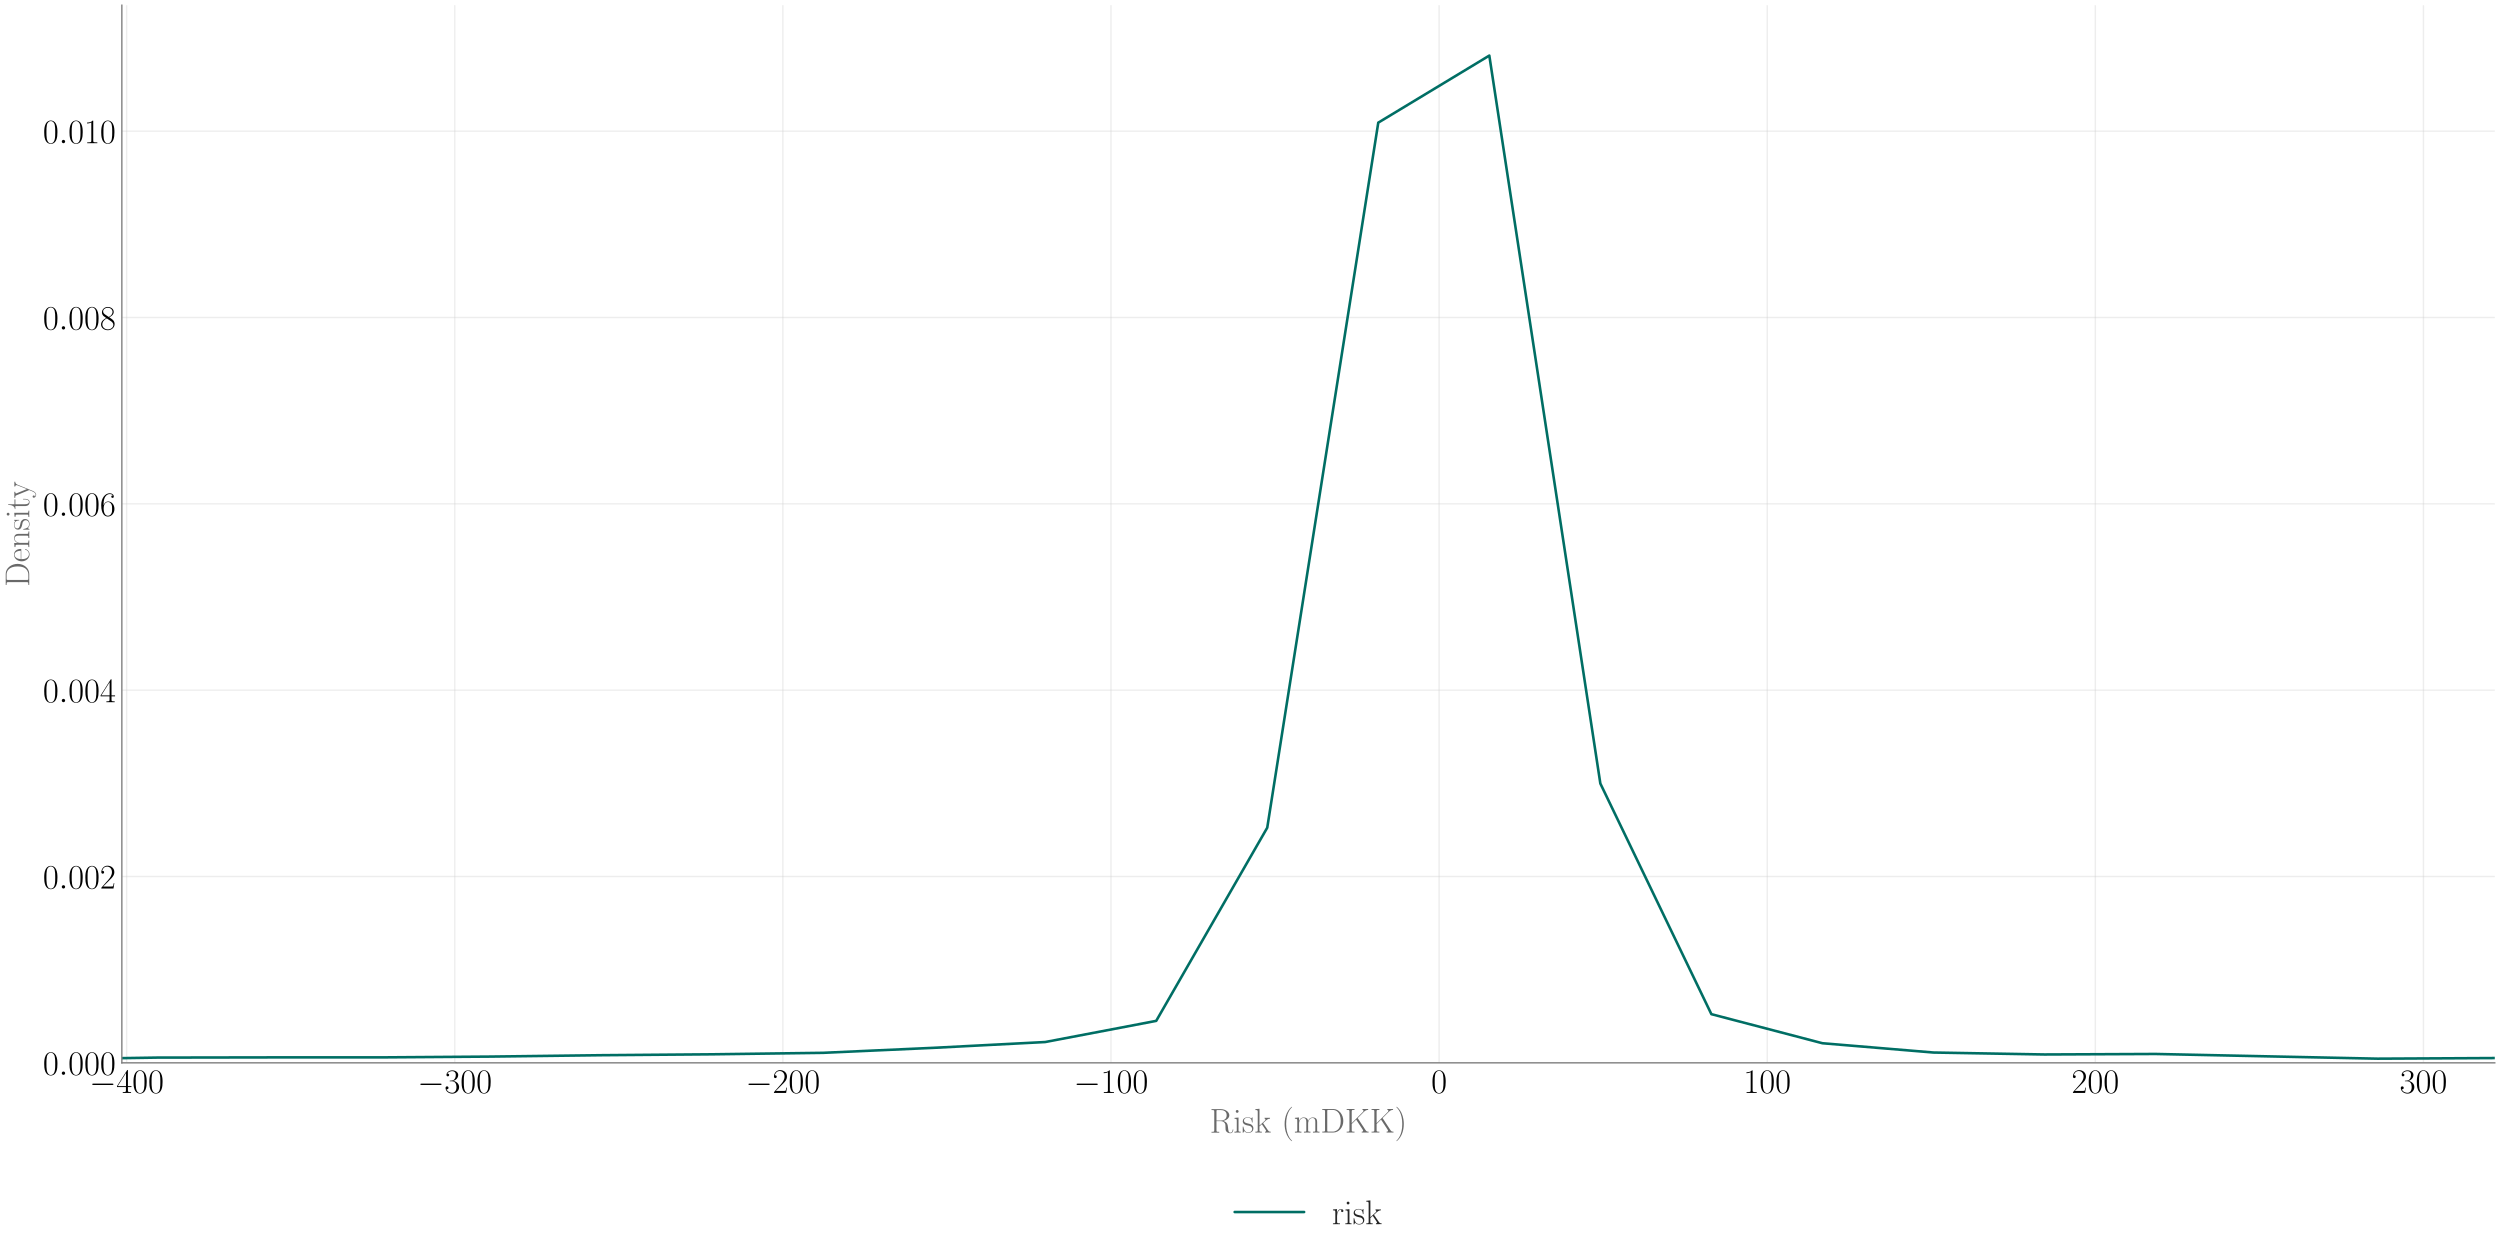
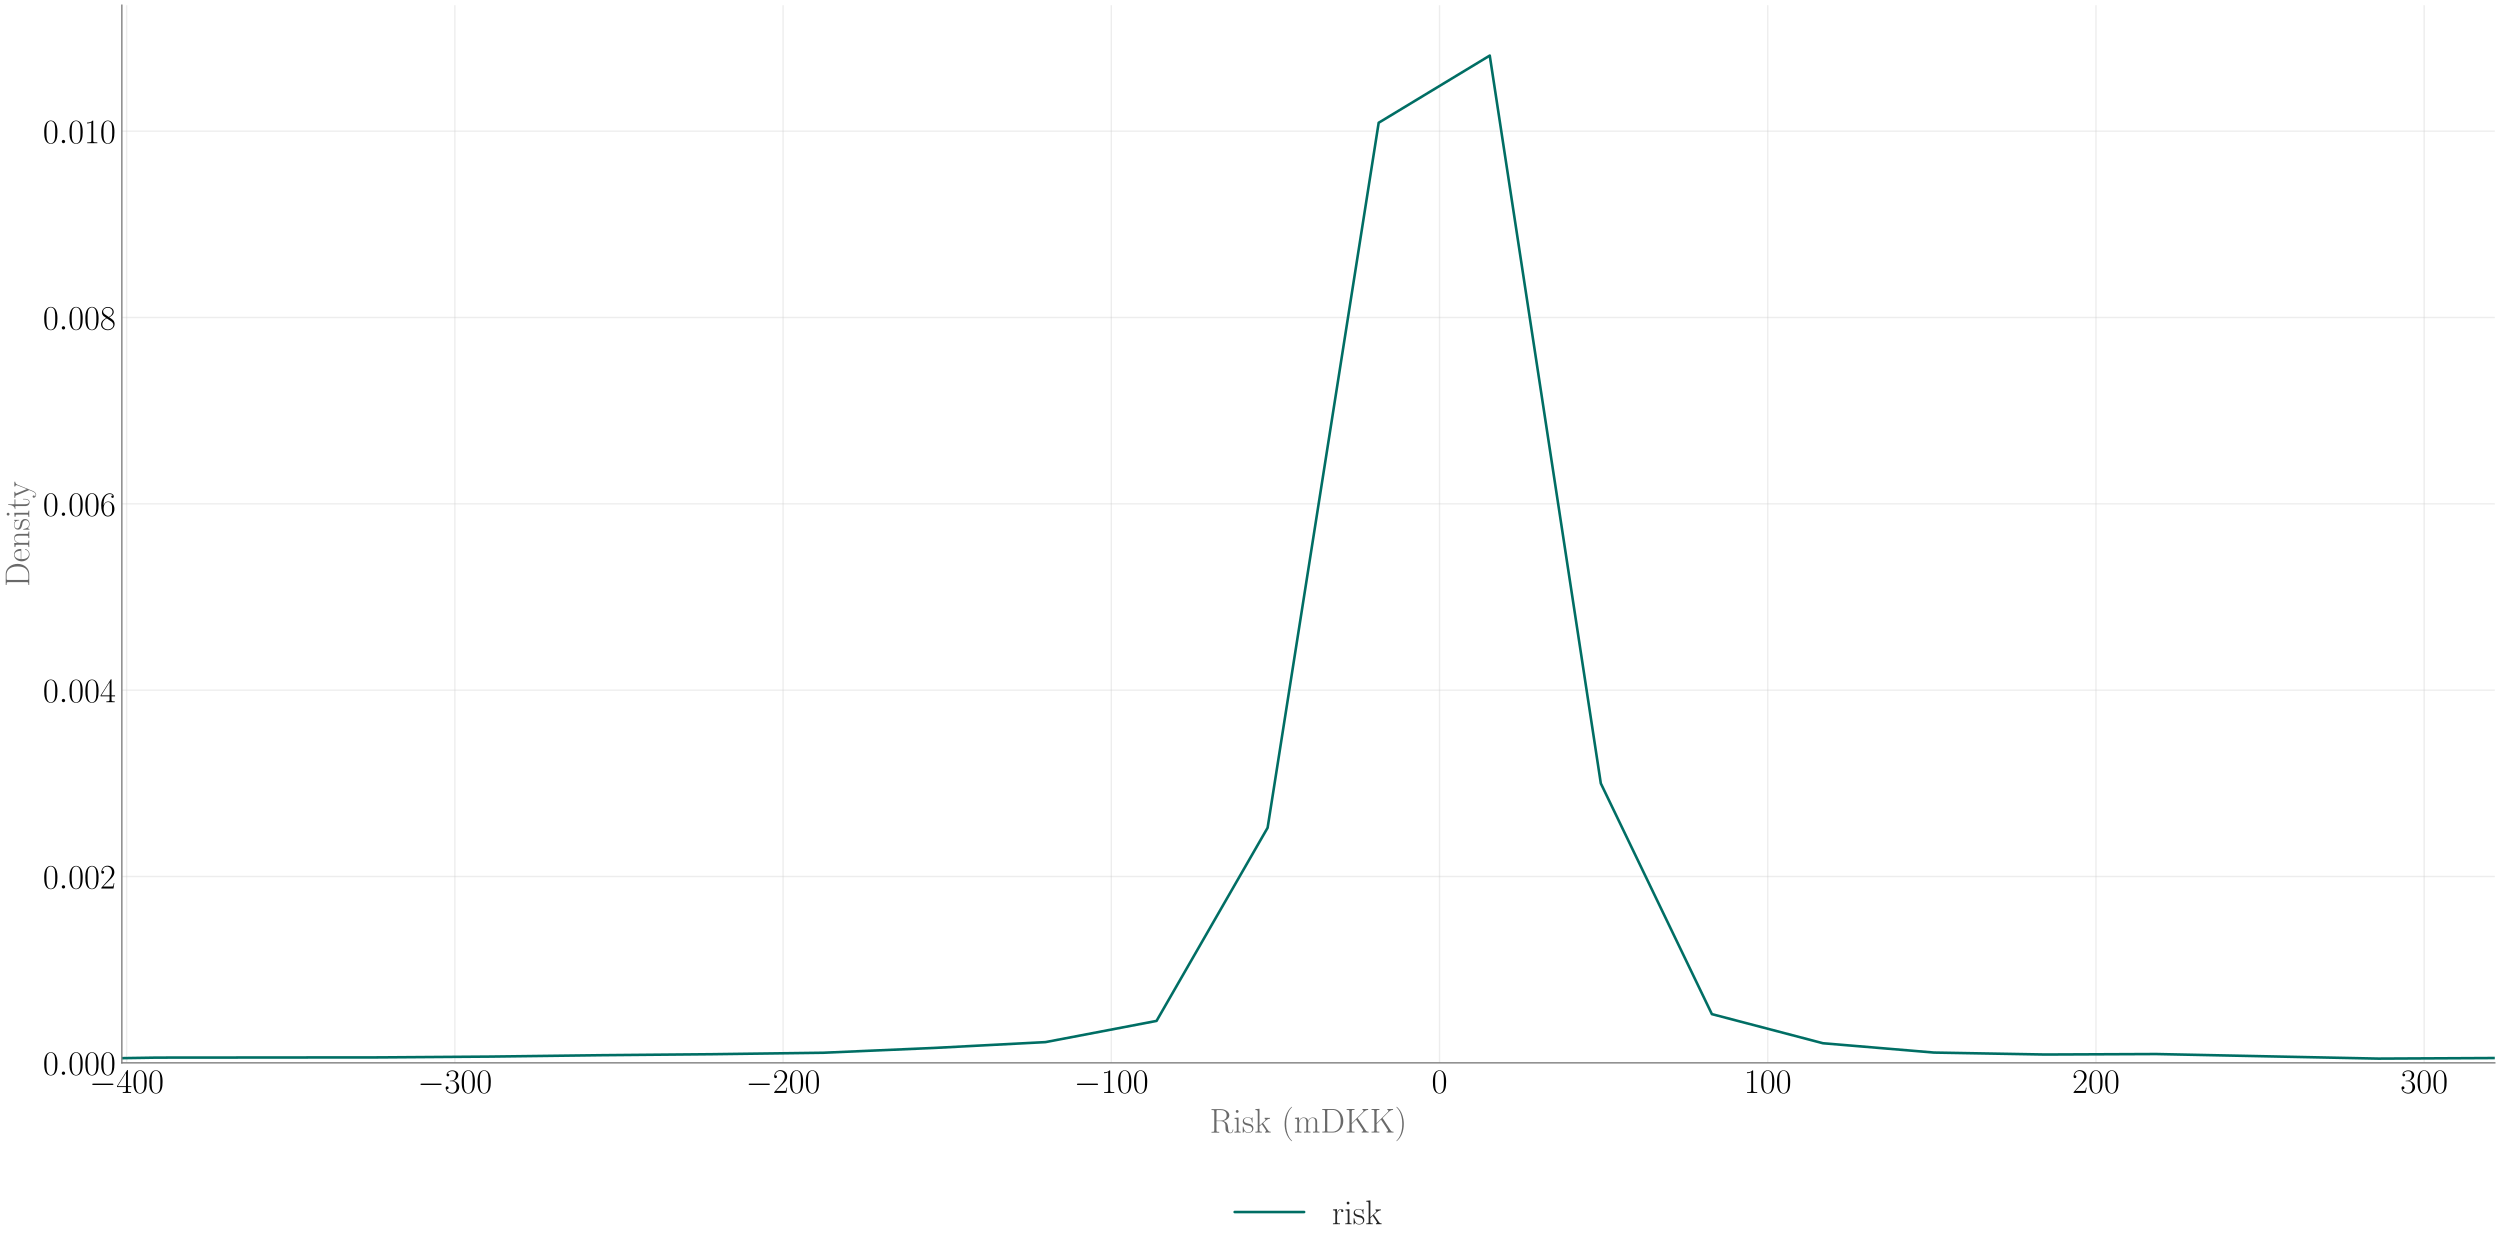
<svg xmlns="http://www.w3.org/2000/svg" xmlns:xlink="http://www.w3.org/1999/xlink" width="1440pt" height="720pt" viewBox="0 0 1440 720" version="1.1">
  <defs>
    <style type="text/css">*{stroke-linejoin: round; stroke-linecap: butt}</style>
  </defs>
  <g id="figure_1">
    <g id="patch_1">
      <path d="M 0 720  L 1440 720  L 1440 0  L 0 0  z " style="fill: #ffffff" />
    </g>
    <g id="axes_1">
      <g id="patch_2">
-         <path d="M 70.185 612.198  L 1437 612.198  L 1437 3  L 70.185 3  z " style="fill: #ffffff" />
+         <path d="M 70.185 612.204  L 1437 612.204  L 1437 3  L 70.185 3  z " style="fill: #ffffff" />
      </g>
      <g id="matplotlib.axis_1">
        <g id="xtick_1">
          <g id="line2d_1">
-             <path d="M 72.948 612.198  L 72.948 3  " clip-path="url(#p721745572a)" style="fill: none; stroke: #cccccc; stroke-opacity: 0.35; stroke-width: 0.8; stroke-linecap: round" />
+             <path d="M 72.949 612.204  L 72.949 3  " clip-path="url(#pccda1f3f16)" style="fill: none; stroke: #cccccc; stroke-opacity: 0.35; stroke-width: 0.8; stroke-linecap: round" />
          </g>
          <g id="text_1">
-             <g transform="translate(51.4926 629.5353) scale(0.2 -0.2)">
+             <g transform="translate(51.49349 629.5407) scale(0.2 -0.2)">
              <defs>
                <path id="CMSY10-0" d="M 4218 1472  C 4326 1472 4442 1472 4442 1600  C 4442 1728 4326 1728 4218 1728  L 755 1728  C 646 1728 531 1728 531 1600  C 531 1472 646 1472 755 1472  L 4218 1472  z " transform="scale(0.015625)" />
                <path id="CMR17-34" d="M 2150 4122  C 2150 4256 2144 4256 2029 4256  L 128 1254  L 128 1088  L 1779 1088  L 1779 457  C 1779 224 1766 160 1318 160  L 1197 160  L 1197 0  C 1402 0 1747 0 1965 0  C 2182 0 2528 0 2733 0  L 2733 160  L 2611 160  C 2163 160 2150 224 2150 457  L 2150 1088  L 2803 1088  L 2803 1254  L 2150 1254  L 2150 4122  z M 1798 3703  L 1798 1254  L 256 1254  L 1798 3703  z " transform="scale(0.015625)" />
                <path id="CMR17-30" d="M 2688 2025  C 2688 2416 2682 3080 2413 3591  C 2176 4039 1798 4198 1466 4198  C 1158 4198 768 4058 525 3597  C 269 3118 243 2524 243 2025  C 243 1661 250 1106 448 619  C 723 -39 1216 -128 1466 -128  C 1760 -128 2208 -7 2470 600  C 2662 1042 2688 1559 2688 2025  z M 1466 -26  C 1056 -26 813 325 723 812  C 653 1188 653 1738 653 2096  C 653 2588 653 2997 736 3387  C 858 3929 1216 4096 1466 4096  C 1728 4096 2067 3923 2189 3400  C 2272 3036 2278 2607 2278 2096  C 2278 1680 2278 1169 2202 792  C 2067 95 1690 -26 1466 -26  z " transform="scale(0.015625)" />
              </defs>
              <use xlink:href="#CMSY10-0" transform="scale(0.996264)" />
              <use xlink:href="#CMR17-34" transform="translate(77.48747 0) scale(0.996264)" />
              <use xlink:href="#CMR17-30" transform="translate(123.1779 0) scale(0.996264)" />
              <use xlink:href="#CMR17-30" transform="translate(168.8684 0) scale(0.996264)" />
            </g>
          </g>
        </g>
        <g id="xtick_2">
          <g id="line2d_2">
-             <path d="M 261.941 612.198  L 261.941 3  " clip-path="url(#p721745572a)" style="fill: none; stroke: #cccccc; stroke-opacity: 0.35; stroke-width: 0.8; stroke-linecap: round" />
+             <path d="M 262.003 612.204  L 262.003 3  " clip-path="url(#pccda1f3f16)" style="fill: none; stroke: #cccccc; stroke-opacity: 0.35; stroke-width: 0.8; stroke-linecap: round" />
          </g>
          <g id="text_2">
-             <g transform="translate(240.4855 629.5353) scale(0.2 -0.2)">
+             <g transform="translate(240.5475 629.5407) scale(0.2 -0.2)">
              <defs>
                <path id="CMR17-33" d="M 1414 2157  C 1984 2157 2234 1662 2234 1090  C 2234 320 1824 25 1453 25  C 1114 25 563 194 390 693  C 422 680 454 680 486 680  C 640 680 755 782 755 948  C 755 1133 614 1216 486 1216  C 378 1216 211 1165 211 926  C 211 335 787 -128 1466 -128  C 2176 -128 2720 430 2720 1085  C 2720 1707 2208 2157 1600 2227  C 2086 2328 2554 2756 2554 3329  C 2554 3820 2048 4179 1472 4179  C 890 4179 378 3829 378 3329  C 378 3110 544 3072 627 3072  C 762 3072 877 3155 877 3321  C 877 3486 762 3569 627 3569  C 602 3569 570 3569 544 3557  C 730 3959 1235 4032 1459 4032  C 1683 4032 2106 3925 2106 3320  C 2106 3143 2080 2828 1862 2550  C 1670 2304 1453 2304 1242 2284  C 1210 2284 1062 2269 1037 2269  C 992 2263 966 2257 966 2208  C 966 2163 973 2157 1101 2157  L 1414 2157  z " transform="scale(0.015625)" />
              </defs>
              <use xlink:href="#CMSY10-0" transform="scale(0.996264)" />
              <use xlink:href="#CMR17-33" transform="translate(77.48747 0) scale(0.996264)" />
              <use xlink:href="#CMR17-30" transform="translate(123.1779 0) scale(0.996264)" />
              <use xlink:href="#CMR17-30" transform="translate(168.8684 0) scale(0.996264)" />
            </g>
          </g>
        </g>
        <g id="xtick_3">
          <g id="line2d_3">
-             <path d="M 450.934 612.198  L 450.934 3  " clip-path="url(#p721745572a)" style="fill: none; stroke: #cccccc; stroke-opacity: 0.35; stroke-width: 0.8; stroke-linecap: round" />
+             <path d="M 451.057 612.204  L 451.057 3  " clip-path="url(#pccda1f3f16)" style="fill: none; stroke: #cccccc; stroke-opacity: 0.35; stroke-width: 0.8; stroke-linecap: round" />
          </g>
          <g id="text_3">
-             <g transform="translate(429.4785 629.5353) scale(0.2 -0.2)">
+             <g transform="translate(429.6016 629.5407) scale(0.2 -0.2)">
              <defs>
                <path id="CMR17-32" d="M 2669 989  L 2554 989  C 2490 536 2438 459 2413 420  C 2381 369 1920 369 1830 369  L 602 369  C 832 619 1280 1072 1824 1597  C 2214 1967 2669 2402 2669 3035  C 2669 3790 2067 4224 1395 4224  C 691 4224 262 3604 262 3030  C 262 2780 448 2748 525 2748  C 589 2748 781 2787 781 3010  C 781 3207 614 3264 525 3264  C 486 3264 448 3258 422 3245  C 544 3790 915 4058 1306 4058  C 1862 4058 2227 3617 2227 3035  C 2227 2479 1901 2000 1536 1584  L 262 146  L 262 0  L 2515 0  L 2669 989  z " transform="scale(0.015625)" />
              </defs>
              <use xlink:href="#CMSY10-0" transform="scale(0.996264)" />
              <use xlink:href="#CMR17-32" transform="translate(77.48747 0) scale(0.996264)" />
              <use xlink:href="#CMR17-30" transform="translate(123.1779 0) scale(0.996264)" />
              <use xlink:href="#CMR17-30" transform="translate(168.8684 0) scale(0.996264)" />
            </g>
          </g>
        </g>
        <g id="xtick_4">
          <g id="line2d_4">
-             <path d="M 639.927 612.198  L 639.927 3  " clip-path="url(#p721745572a)" style="fill: none; stroke: #cccccc; stroke-opacity: 0.35; stroke-width: 0.8; stroke-linecap: round" />
+             <path d="M 640.111 612.204  L 640.111 3  " clip-path="url(#pccda1f3f16)" style="fill: none; stroke: #cccccc; stroke-opacity: 0.35; stroke-width: 0.8; stroke-linecap: round" />
          </g>
          <g id="text_4">
-             <g transform="translate(618.4714 629.5353) scale(0.2 -0.2)">
+             <g transform="translate(618.6556 629.5407) scale(0.2 -0.2)">
              <defs>
                <path id="CMR17-31" d="M 1702 4058  C 1702 4192 1696 4192 1606 4192  C 1357 3916 979 3827 621 3827  C 602 3827 570 3827 563 3808  C 557 3795 557 3782 557 3648  C 755 3648 1088 3686 1344 3839  L 1344 461  C 1344 236 1331 160 781 160  L 589 160  L 589 0  C 896 0 1216 0 1523 0  C 1830 0 2150 0 2458 0  L 2458 160  L 2266 160  C 1715 160 1702 230 1702 458  L 1702 4058  z " transform="scale(0.015625)" />
              </defs>
              <use xlink:href="#CMSY10-0" transform="scale(0.996264)" />
              <use xlink:href="#CMR17-31" transform="translate(77.48747 0) scale(0.996264)" />
              <use xlink:href="#CMR17-30" transform="translate(123.1779 0) scale(0.996264)" />
              <use xlink:href="#CMR17-30" transform="translate(168.8684 0) scale(0.996264)" />
            </g>
          </g>
        </g>
        <g id="xtick_5">
          <g id="line2d_5">
-             <path d="M 828.92 612.198  L 828.92 3  " clip-path="url(#p721745572a)" style="fill: none; stroke: #cccccc; stroke-opacity: 0.35; stroke-width: 0.8; stroke-linecap: round" />
+             <path d="M 829.165 612.204  L 829.165 3  " clip-path="url(#pccda1f3f16)" style="fill: none; stroke: #cccccc; stroke-opacity: 0.35; stroke-width: 0.8; stroke-linecap: round" />
          </g>
          <g id="text_5">
-             <g transform="translate(824.3512 629.5353) scale(0.2 -0.2)">
+             <g transform="translate(824.5965 629.5407) scale(0.2 -0.2)">
              <use xlink:href="#CMR17-30" transform="scale(0.996264)" />
            </g>
          </g>
        </g>
        <g id="xtick_6">
          <g id="line2d_6">
-             <path d="M 1017.913 612.198  L 1017.913 3  " clip-path="url(#p721745572a)" style="fill: none; stroke: #cccccc; stroke-opacity: 0.35; stroke-width: 0.8; stroke-linecap: round" />
+             <path d="M 1018.22 612.204  L 1018.22 3  " clip-path="url(#pccda1f3f16)" style="fill: none; stroke: #cccccc; stroke-opacity: 0.35; stroke-width: 0.8; stroke-linecap: round" />
          </g>
          <g id="text_6">
-             <g transform="translate(1004.206 629.5353) scale(0.2 -0.2)">
+             <g transform="translate(1004.512 629.5407) scale(0.2 -0.2)">
              <use xlink:href="#CMR17-31" transform="scale(0.996264)" />
              <use xlink:href="#CMR17-30" transform="translate(45.69048 0) scale(0.996264)" />
              <use xlink:href="#CMR17-30" transform="translate(91.38095 0) scale(0.996264)" />
            </g>
          </g>
        </g>
        <g id="xtick_7">
          <g id="line2d_7">
-             <path d="M 1206.906 612.198  L 1206.906 3  " clip-path="url(#p721745572a)" style="fill: none; stroke: #cccccc; stroke-opacity: 0.35; stroke-width: 0.8; stroke-linecap: round" />
+             <path d="M 1207.274 612.204  L 1207.274 3  " clip-path="url(#pccda1f3f16)" style="fill: none; stroke: #cccccc; stroke-opacity: 0.35; stroke-width: 0.8; stroke-linecap: round" />
          </g>
          <g id="text_7">
-             <g transform="translate(1193.199 629.5353) scale(0.2 -0.2)">
+             <g transform="translate(1193.566 629.5407) scale(0.2 -0.2)">
              <use xlink:href="#CMR17-32" transform="scale(0.996264)" />
              <use xlink:href="#CMR17-30" transform="translate(45.69048 0) scale(0.996264)" />
              <use xlink:href="#CMR17-30" transform="translate(91.38095 0) scale(0.996264)" />
            </g>
          </g>
        </g>
        <g id="xtick_8">
          <g id="line2d_8">
-             <path d="M 1395.899 612.198  L 1395.899 3  " clip-path="url(#p721745572a)" style="fill: none; stroke: #cccccc; stroke-opacity: 0.35; stroke-width: 0.8; stroke-linecap: round" />
+             <path d="M 1396.328 612.204  L 1396.328 3  " clip-path="url(#pccda1f3f16)" style="fill: none; stroke: #cccccc; stroke-opacity: 0.35; stroke-width: 0.8; stroke-linecap: round" />
          </g>
          <g id="text_8">
-             <g transform="translate(1382.192 629.5353) scale(0.2 -0.2)">
+             <g transform="translate(1382.62 629.5407) scale(0.2 -0.2)">
              <use xlink:href="#CMR17-33" transform="scale(0.996264)" />
              <use xlink:href="#CMR17-30" transform="translate(45.69048 0) scale(0.996264)" />
              <use xlink:href="#CMR17-30" transform="translate(91.38095 0) scale(0.996264)" />
            </g>
          </g>
        </g>
        <g id="text_9">
-           <g style="fill: #696969" transform="translate(696.7866 652.3369) scale(0.2 -0.2)">
+           <g style="fill: #696969" transform="translate(696.7866 652.3424) scale(0.2 -0.2)">
            <defs>
              <path id="CMR17-52" d="M 2509 2146  C 3117 2268 3629 2676 3629 3186  C 3629 3785 2950 4326 2054 4326  L 333 4326  L 333 4160  C 774 4160 845 4160 845 3873  L 845 415  C 845 128 774 128 333 128  L 333 -26  C 518 -26 851 -26 1050 -26  C 1248 -26 1581 -26 1766 -26  L 1766 128  C 1325 128 1254 128 1254 417  L 1254 2112  L 2003 2112  C 2368 2112 2573 1964 2662 1881  C 2918 1632 2918 1459 2918 1024  C 2918 595 2918 377 3110 160  C 3354 -102 3680 -128 3821 -128  C 4294 -128 4365 396 4365 503  C 4365 540 4365 585 4307 585  C 4256 585 4250 547 4250 522  C 4218 112 4032 -26 3834 -26  C 3482 -26 3443 375 3405 764  C 3386 898 3373 993 3360 1133  C 3322 1452 3270 1917 2509 2146  z M 1984 2214  L 1254 2214  L 1254 3913  C 1254 4129 1267 4160 1523 4160  L 1990 4160  C 2522 4160 3142 3977 3142 3190  C 3142 2372 2464 2214 1984 2214  z " transform="scale(0.015625)" />
              <path id="CMR17-69" d="M 992 3909  C 992 4049 877 4170 730 4170  C 589 4170 467 4056 467 3909  C 467 3769 582 3648 730 3648  C 870 3648 992 3763 992 3909  z M 243 2706  L 243 2541  C 602 2541 653 2502 653 2197  L 653 427  C 653 184 627 153 218 153  L 218 -13  C 371 0 646 0 806 0  C 960 0 1222 0 1370 -13  L 1370 153  C 992 153 979 191 979 420  L 979 2776  L 243 2706  z " transform="scale(0.015625)" />
              <path id="CMR17-73" d="M 1978 2697  C 1978 2813 1971 2819 1933 2819  C 1907 2819 1901 2813 1824 2717  C 1805 2691 1747 2626 1728 2601  C 1523 2819 1235 2819 1126 2819  C 416 2819 160 2447 160 2076  C 160 1498 813 1365 998 1325  C 1402 1243 1542 1217 1677 1101  C 1760 1025 1901 884 1901 654  C 1901 384 1747 38 1158 38  C 602 38 403 460 288 1021  C 269 1110 269 1117 218 1117  C 166 1117 160 1110 160 983  L 160 63  C 160 -51 166 -58 205 -58  C 237 -58 243 -51 275 0  C 314 57 410 211 448 276  C 576 103 800 -64 1158 -64  C 1792 -64 2131 283 2131 784  C 2131 1112 1958 1285 1875 1362  C 1683 1561 1459 1606 1190 1657  C 838 1735 390 1825 390 2217  C 390 2383 480 2737 1126 2737  C 1811 2737 1850 2094 1862 1888  C 1869 1856 1901 1849 1920 1849  C 1978 1849 1978 1869 1978 1978  L 1978 2697  z " transform="scale(0.015625)" />
              <path id="CMR17-6b" d="M 1670 1673  C 1664 1686 1632 1724 1632 1743  C 1632 1756 2086 2171 2144 2222  C 2509 2528 2739 2560 2906 2560  L 2906 2733  C 2867 2733 2854 2733 2848 2720  L 2534 2720  C 2355 2720 2080 2720 1907 2733  L 1907 2566  C 1997 2559 2061 2508 2061 2419  C 2061 2291 1933 2170 1926 2170  L 960 1289  L 960 4396  L 198 4326  L 198 4160  C 576 4160 634 4122 634 3817  L 634 426  C 634 184 608 153 198 153  L 198 -13  C 352 0 634 0 794 0  C 954 0 1235 0 1389 -13  L 1389 153  C 979 153 954 178 954 428  L 954 1130  L 1395 1532  L 2042 574  C 2118 459 2182 369 2182 286  C 2182 172 2067 153 1990 153  L 1990 -13  C 2144 0 2419 0 2579 0  C 2694 0 2931 0 3040 0  L 3040 153  C 2739 153 2669 210 2477 491  L 1670 1673  z " transform="scale(0.015625)" />
              <path id="CMR17-28" d="M 1958 -1561  C 1958 -1555 1958 -1542 1939 -1523  C 1645 -1224 858 -407 858 1581  C 858 3569 1632 4379 1946 4697  C 1946 4704 1958 4717 1958 4736  C 1958 4755 1939 4768 1914 4768  C 1843 4768 1299 4296 986 3594  C 666 2887 576 2199 576 1588  C 576 1128 621 351 1005 -471  C 1312 -1135 1837 -1600 1914 -1600  C 1946 -1600 1958 -1587 1958 -1561  z " transform="scale(0.015625)" />
              <path id="CMR17-6d" d="M 4326 1933  C 4326 2252 4269 2790 3507 2790  C 3072 2790 2771 2496 2656 2151  L 2650 2151  C 2573 2676 2195 2790 1837 2790  C 1331 2790 1069 2400 973 2144  L 966 2144  L 966 2790  L 211 2720  L 211 2554  C 589 2554 646 2515 646 2208  L 646 428  C 646 184 621 153 211 153  L 211 -13  C 365 0 646 0 813 0  C 979 0 1267 0 1421 -13  L 1421 153  C 1011 153 986 178 986 428  L 986 1658  C 986 2247 1344 2688 1792 2688  C 2266 2688 2317 2266 2317 1958  L 2317 428  C 2317 184 2291 153 1882 153  L 1882 -13  C 2035 0 2317 0 2483 0  C 2650 0 2938 0 3091 -13  L 3091 153  C 2682 153 2656 178 2656 428  L 2656 1658  C 2656 2247 3014 2688 3462 2688  C 3936 2688 3987 2266 3987 1958  L 3987 428  C 3987 184 3962 153 3552 153  L 3552 -13  C 3706 0 3987 0 4154 0  C 4320 0 4608 0 4762 -13  L 4762 153  C 4352 153 4326 178 4326 428  L 4326 1933  z " transform="scale(0.015625)" />
              <path id="CMR17-44" d="M 333 4352  L 333 4186  C 774 4186 845 4186 845 3900  L 845 452  C 845 166 774 166 333 166  L 333 0  L 2368 0  C 3398 0 4224 943 4224 2141  C 4224 3346 3411 4352 2368 4352  L 333 4352  z M 1523 166  C 1267 166 1254 197 1254 414  L 1254 3938  C 1254 4155 1267 4186 1523 4186  L 2240 4186  C 2771 4186 3750 3874 3750 2141  C 3750 1242 3488 879 3366 707  C 3213 510 2848 166 2240 166  L 1523 166  z " transform="scale(0.015625)" />
              <path id="CMR17-4b" d="M 2362 2675  L 3469 3782  C 3699 4006 3942 4186 4301 4186  L 4301 4352  C 4173 4352 4013 4352 3885 4352  C 3712 4352 3411 4352 3245 4358  L 3245 4192  C 3411 4180 3437 4065 3437 4019  C 3437 3975 3411 3905 3386 3867  L 1261 1738  L 1261 3900  C 1261 4186 1331 4186 1773 4186  L 1773 4352  C 1587 4352 1248 4352 1050 4352  C 851 4352 512 4352 326 4352  L 326 4186  C 768 4186 838 4186 838 3899  L 838 446  C 838 160 768 160 326 160  L 326 0  C 512 0 851 0 1050 0  C 1248 0 1587 0 1773 0  L 1773 160  C 1331 160 1261 160 1261 447  L 1261 1579  L 2080 2390  L 3290 537  C 3328 473 3373 390 3373 326  C 3373 160 3194 160 3110 160  L 3110 0  C 3315 0 3610 0 3821 0  C 3974 0 4237 0 4384 -6  L 4384 160  C 4077 160 3981 198 3789 493  L 2362 2675  z " transform="scale(0.015625)" />
              <path id="CMR17-29" d="M 1683 1581  C 1683 2040 1638 2817 1254 3639  C 947 4303 422 4768 346 4768  C 326 4768 301 4761 301 4729  C 301 4717 307 4710 314 4697  C 621 4378 1402 3568 1402 1584  C 1402 -407 627 -1217 314 -1537  C 307 -1549 301 -1556 301 -1568  C 301 -1600 326 -1600 346 -1600  C 416 -1600 960 -1128 1274 -426  C 1594 281 1683 969 1683 1581  z " transform="scale(0.015625)" />
            </defs>
            <use xlink:href="#CMR17-52" transform="scale(0.996264)" />
            <use xlink:href="#CMR17-69" transform="translate(67.7911 0) scale(0.996264)" />
            <use xlink:href="#CMR17-73" transform="translate(92.66216 0) scale(0.996264)" />
            <use xlink:href="#CMR17-6b" transform="translate(128.4635 0) scale(0.996264)" />
            <use xlink:href="#CMR17-28" transform="translate(206.8324 0) scale(0.996264)" />
            <use xlink:href="#CMR17-6d" transform="translate(242.1131 0) scale(0.996264)" />
            <use xlink:href="#CMR17-44" transform="translate(319.0327 0) scale(0.996264)" />
            <use xlink:href="#CMR17-4b" transform="translate(389.4263 0) scale(0.996264)" />
            <use xlink:href="#CMR17-4b" transform="translate(461.1011 0) scale(0.996264)" />
            <use xlink:href="#CMR17-29" transform="translate(532.7758 0) scale(0.996264)" />
          </g>
        </g>
      </g>
      <g id="matplotlib.axis_2">
        <g id="ytick_1">
          <g id="line2d_9">
-             <path d="M 70.185 612.198  L 1437 612.198  " clip-path="url(#p721745572a)" style="fill: none; stroke: #cccccc; stroke-opacity: 0.35; stroke-width: 0.8; stroke-linecap: round" />
+             <path d="M 70.185 612.204  L 1437 612.204  " clip-path="url(#pccda1f3f16)" style="fill: none; stroke: #cccccc; stroke-opacity: 0.35; stroke-width: 0.8; stroke-linecap: round" />
          </g>
          <g id="text_10">
-             <g transform="translate(24.71287 619.1168) scale(0.2 -0.2)">
+             <g transform="translate(24.71287 619.1222) scale(0.2 -0.2)">
              <defs>
                <path id="CMMI12-3a" d="M 1178 307  C 1178 492 1024 619 870 619  C 685 619 557 466 557 313  C 557 128 710 0 864 0  C 1050 0 1178 153 1178 307  z " transform="scale(0.015625)" />
              </defs>
              <use xlink:href="#CMR17-30" transform="scale(0.996264)" />
              <use xlink:href="#CMMI12-3a" transform="translate(45.69048 0) scale(0.996264)" />
              <use xlink:href="#CMR17-30" transform="translate(72.78765 0) scale(0.996264)" />
              <use xlink:href="#CMR17-30" transform="translate(118.4781 0) scale(0.996264)" />
              <use xlink:href="#CMR17-30" transform="translate(164.1686 0) scale(0.996264)" />
            </g>
          </g>
        </g>
        <g id="ytick_2">
          <g id="line2d_10">
-             <path d="M 70.185 504.872  L 1437 504.872  " clip-path="url(#p721745572a)" style="fill: none; stroke: #cccccc; stroke-opacity: 0.35; stroke-width: 0.8; stroke-linecap: round" />
+             <path d="M 70.185 504.876  L 1437 504.876  " clip-path="url(#pccda1f3f16)" style="fill: none; stroke: #cccccc; stroke-opacity: 0.35; stroke-width: 0.8; stroke-linecap: round" />
          </g>
          <g id="text_11">
-             <g transform="translate(24.71287 511.7905) scale(0.2 -0.2)">
+             <g transform="translate(24.71287 511.7946) scale(0.2 -0.2)">
              <use xlink:href="#CMR17-30" transform="scale(0.996264)" />
              <use xlink:href="#CMMI12-3a" transform="translate(45.69048 0) scale(0.996264)" />
              <use xlink:href="#CMR17-30" transform="translate(72.78765 0) scale(0.996264)" />
              <use xlink:href="#CMR17-30" transform="translate(118.4781 0) scale(0.996264)" />
              <use xlink:href="#CMR17-32" transform="translate(164.1686 0) scale(0.996264)" />
            </g>
          </g>
        </g>
        <g id="ytick_3">
          <g id="line2d_11">
-             <path d="M 70.185 397.546  L 1437 397.546  " clip-path="url(#p721745572a)" style="fill: none; stroke: #cccccc; stroke-opacity: 0.35; stroke-width: 0.8; stroke-linecap: round" />
+             <path d="M 70.185 397.548  L 1437 397.548  " clip-path="url(#pccda1f3f16)" style="fill: none; stroke: #cccccc; stroke-opacity: 0.35; stroke-width: 0.8; stroke-linecap: round" />
          </g>
          <g id="text_12">
-             <g transform="translate(24.71287 404.4642) scale(0.2 -0.2)">
+             <g transform="translate(24.71287 404.4669) scale(0.2 -0.2)">
              <use xlink:href="#CMR17-30" transform="scale(0.996264)" />
              <use xlink:href="#CMMI12-3a" transform="translate(45.69048 0) scale(0.996264)" />
              <use xlink:href="#CMR17-30" transform="translate(72.78765 0) scale(0.996264)" />
              <use xlink:href="#CMR17-30" transform="translate(118.4781 0) scale(0.996264)" />
              <use xlink:href="#CMR17-34" transform="translate(164.1686 0) scale(0.996264)" />
            </g>
          </g>
        </g>
        <g id="ytick_4">
          <g id="line2d_12">
-             <path d="M 70.185 290.219  L 1437 290.219  " clip-path="url(#p721745572a)" style="fill: none; stroke: #cccccc; stroke-opacity: 0.35; stroke-width: 0.8; stroke-linecap: round" />
+             <path d="M 70.185 290.221  L 1437 290.221  " clip-path="url(#pccda1f3f16)" style="fill: none; stroke: #cccccc; stroke-opacity: 0.35; stroke-width: 0.8; stroke-linecap: round" />
          </g>
          <g id="text_13">
-             <g transform="translate(24.71287 297.1379) scale(0.2 -0.2)">
+             <g transform="translate(24.71287 297.1393) scale(0.2 -0.2)">
              <defs>
                <path id="CMR17-36" d="M 678 2176  C 678 3690 1395 4032 1811 4032  C 1946 4032 2272 4009 2400 3776  C 2298 3776 2106 3776 2106 3553  C 2106 3381 2246 3323 2336 3323  C 2394 3323 2566 3348 2566 3560  C 2566 3954 2246 4179 1805 4179  C 1043 4179 243 3390 243 1984  C 243 253 966 -128 1478 -128  C 2099 -128 2688 427 2688 1283  C 2688 2081 2170 2662 1517 2662  C 1126 2662 838 2407 678 1960  L 678 2176  z M 1478 25  C 691 25 691 1200 691 1436  C 691 1896 909 2560 1504 2560  C 1613 2560 1926 2560 2138 2120  C 2253 1870 2253 1609 2253 1289  C 2253 944 2253 690 2118 434  C 1978 171 1773 25 1478 25  z " transform="scale(0.015625)" />
              </defs>
              <use xlink:href="#CMR17-30" transform="scale(0.996264)" />
              <use xlink:href="#CMMI12-3a" transform="translate(45.69048 0) scale(0.996264)" />
              <use xlink:href="#CMR17-30" transform="translate(72.78765 0) scale(0.996264)" />
              <use xlink:href="#CMR17-30" transform="translate(118.4781 0) scale(0.996264)" />
              <use xlink:href="#CMR17-36" transform="translate(164.1686 0) scale(0.996264)" />
            </g>
          </g>
        </g>
        <g id="ytick_5">
          <g id="line2d_13">
-             <path d="M 70.185 182.893  L 1437 182.893  " clip-path="url(#p721745572a)" style="fill: none; stroke: #cccccc; stroke-opacity: 0.35; stroke-width: 0.8; stroke-linecap: round" />
+             <path d="M 70.185 182.893  L 1437 182.893  " clip-path="url(#pccda1f3f16)" style="fill: none; stroke: #cccccc; stroke-opacity: 0.35; stroke-width: 0.8; stroke-linecap: round" />
          </g>
          <g id="text_14">
            <g transform="translate(24.71287 189.8116) scale(0.2 -0.2)">
              <defs>
                <path id="CMR17-38" d="M 1741 2264  C 2144 2467 2554 2773 2554 3263  C 2554 3841 1990 4179 1472 4179  C 890 4179 378 3759 378 3180  C 378 3021 416 2747 666 2505  C 730 2442 998 2251 1171 2130  C 883 1983 211 1634 211 934  C 211 279 838 -128 1459 -128  C 2144 -128 2720 362 2720 1010  C 2720 1590 2330 1857 2074 2029  L 1741 2264  z M 902 2822  C 851 2854 595 3051 595 3351  C 595 3739 998 4032 1459 4032  C 1965 4032 2336 3676 2336 3262  C 2336 2669 1670 2331 1638 2331  C 1632 2331 1626 2331 1574 2370  L 902 2822  z M 2080 1519  C 2176 1449 2483 1240 2483 851  C 2483 381 2010 25 1472 25  C 890 25 448 438 448 940  C 448 1443 838 1862 1280 2060  L 2080 1519  z " transform="scale(0.015625)" />
              </defs>
              <use xlink:href="#CMR17-30" transform="scale(0.996264)" />
              <use xlink:href="#CMMI12-3a" transform="translate(45.69048 0) scale(0.996264)" />
              <use xlink:href="#CMR17-30" transform="translate(72.78765 0) scale(0.996264)" />
              <use xlink:href="#CMR17-30" transform="translate(118.4781 0) scale(0.996264)" />
              <use xlink:href="#CMR17-38" transform="translate(164.1686 0) scale(0.996264)" />
            </g>
          </g>
        </g>
        <g id="ytick_6">
          <g id="line2d_14">
-             <path d="M 70.185 75.567  L 1437 75.567  " clip-path="url(#p721745572a)" style="fill: none; stroke: #cccccc; stroke-opacity: 0.35; stroke-width: 0.8; stroke-linecap: round" />
+             <path d="M 70.185 75.565  L 1437 75.565  " clip-path="url(#pccda1f3f16)" style="fill: none; stroke: #cccccc; stroke-opacity: 0.35; stroke-width: 0.8; stroke-linecap: round" />
          </g>
          <g id="text_15">
-             <g transform="translate(24.71287 82.48533) scale(0.2 -0.2)">
+             <g transform="translate(24.71287 82.48398) scale(0.2 -0.2)">
              <use xlink:href="#CMR17-30" transform="scale(0.996264)" />
              <use xlink:href="#CMMI12-3a" transform="translate(45.69048 0) scale(0.996264)" />
              <use xlink:href="#CMR17-30" transform="translate(72.78765 0) scale(0.996264)" />
              <use xlink:href="#CMR17-31" transform="translate(118.4781 0) scale(0.996264)" />
              <use xlink:href="#CMR17-30" transform="translate(164.1686 0) scale(0.996264)" />
            </g>
          </g>
        </g>
        <g id="text_16">
-           <g style="fill: #696969" transform="translate(16.83724 337.9411) rotate(-90) scale(0.2 -0.2)">
+           <g style="fill: #696969" transform="translate(16.83724 337.9438) rotate(-90) scale(0.2 -0.2)">
            <defs>
              <path id="CMR17-65" d="M 2438 1472  C 2464 1498 2464 1511 2464 1576  C 2464 2238 2118 2816 1389 2816  C 710 2816 173 2169 173 1383  C 173 551 781 -64 1459 -64  C 2176 -64 2458 607 2458 740  C 2458 784 2419 784 2406 784  C 2362 784 2355 771 2330 696  C 2189 265 1837 51 1504 51  C 1229 51 954 203 781 480  C 582 803 582 1176 582 1472  L 2438 1472  z M 589 1568  C 634 2505 1126 2714 1382 2714  C 1818 2714 2112 2297 2118 1568  L 589 1568  z " transform="scale(0.015625)" />
              <path id="CMR17-6e" d="M 2656 1933  C 2656 2259 2592 2790 1837 2790  C 1331 2790 1069 2400 973 2144  L 966 2144  L 966 2790  L 211 2720  L 211 2554  C 589 2554 646 2515 646 2208  L 646 428  C 646 184 621 153 211 153  L 211 -13  C 365 0 646 0 813 0  C 979 0 1267 0 1421 -13  L 1421 153  C 1011 153 986 178 986 428  L 986 1658  C 986 2247 1344 2688 1792 2688  C 2266 2688 2317 2266 2317 1958  L 2317 428  C 2317 184 2291 153 1882 153  L 1882 -13  C 2035 0 2317 0 2483 0  C 2650 0 2938 0 3091 -13  L 3091 153  C 2682 153 2656 178 2656 428  L 2656 1933  z " transform="scale(0.015625)" />
              <path id="CMR17-74" d="M 966 2560  L 1862 2560  L 1862 2725  L 966 2725  L 966 3904  L 851 3904  C 838 3245 614 2668 70 2668  L 70 2560  L 627 2560  L 627 771  C 627 650 627 -64 1370 -64  C 1747 -64 1965 306 1965 777  L 1965 1140  L 1850 1140  L 1850 783  C 1850 344 1677 51 1408 51  C 1222 51 966 178 966 758  L 966 2560  z " transform="scale(0.015625)" />
              <path id="CMR17-79" d="M 2496 2197  C 2656 2586 2944 2586 3034 2586  L 3034 2752  C 2912 2752 2752 2752 2630 2752  C 2496 2752 2285 2752 2157 2758  L 2157 2592  C 2400 2573 2406 2394 2406 2343  C 2406 2280 2394 2248 2362 2171  L 1664 449  L 902 2306  C 870 2382 870 2426 870 2433  C 870 2573 1018 2586 1171 2586  L 1171 2758  C 1018 2752 742 2752 582 2752  C 410 2752 205 2752 64 2758  L 64 2586  C 410 2586 448 2554 531 2350  L 1485 15  C 1197 -738 1030 -1178 627 -1178  C 557 -1178 397 -1159 282 -1044  C 429 -1031 493 -942 493 -833  C 493 -725 416 -629 288 -629  C 147 -629 77 -725 77 -840  C 77 -1095 339 -1280 627 -1280  C 998 -1280 1229 -922 1357 -604  L 2496 2197  z " transform="scale(0.015625)" />
            </defs>
            <use xlink:href="#CMR17-44" transform="scale(0.996264)" />
            <use xlink:href="#CMR17-65" transform="translate(70.39356 0) scale(0.996264)" />
            <use xlink:href="#CMR17-6e" transform="translate(110.8792 0) scale(0.996264)" />
            <use xlink:href="#CMR17-73" transform="translate(161.7746 0) scale(0.996264)" />
            <use xlink:href="#CMR17-69" transform="translate(197.5759 0) scale(0.996264)" />
            <use xlink:href="#CMR17-74" transform="translate(222.447 0) scale(0.996264)" />
            <use xlink:href="#CMR17-79" transform="translate(255.1253 0) scale(0.996264)" />
          </g>
        </g>
      </g>
      <g id="line2d_15">
-         <path d="M -1 610.48  L 26.414 610.191  L 90.37 609.174  L 154.326 609.061  L 218.282 609.062  L 282.238 608.597  L 346.194 607.799  L 410.15 607.28  L 474.106 606.428  L 538.062 603.534  L 602.018 600.213  L 665.975 588.024  L 729.931 476.758  L 793.887 70.637  L 857.843 32.01  L 921.799 451.306  L 985.755 584.157  L 1049.711 600.902  L 1113.667 606.256  L 1177.623 607.378  L 1241.579 607.085  L 1369.491 609.798  L 1441 609.416  L 1441 609.416  " clip-path="url(#p721745572a)" style="fill: none; stroke: #006e64; stroke-width: 1.5; stroke-linecap: round" />
+         <path d="M -1 610.486  L 26.397 610.197  L 90.374 609.184  L 218.328 609.062  L 282.305 608.597  L 346.281 607.798  L 410.258 607.224  L 474.235 606.381  L 538.212 603.602  L 602.189 600.257  L 666.166 588.046  L 730.143 476.788  L 794.12 70.703  L 858.097 32.01  L 922.074 451.24  L 986.051 584.134  L 1050.028 600.907  L 1114.005 606.278  L 1177.981 607.405  L 1241.958 607.127  L 1369.912 609.762  L 1441 609.406  L 1441 609.406  " clip-path="url(#pccda1f3f16)" style="fill: none; stroke: #006e64; stroke-width: 1.5; stroke-linecap: round" />
      </g>
      <g id="patch_3">
-         <path d="M 70.185 612.198  L 70.185 3  " style="fill: none; stroke: #808080; stroke-width: 0.8; stroke-linejoin: miter; stroke-linecap: square" />
+         <path d="M 70.185 612.204  L 70.185 3  " style="fill: none; stroke: #808080; stroke-width: 0.8; stroke-linejoin: miter; stroke-linecap: square" />
      </g>
      <g id="patch_4">
-         <path d="M 70.185 612.198  L 1437 612.198  " style="fill: none; stroke: #808080; stroke-width: 0.8; stroke-linejoin: miter; stroke-linecap: square" />
+         <path d="M 70.185 612.204  L 1437 612.204  " style="fill: none; stroke: #808080; stroke-width: 0.8; stroke-linejoin: miter; stroke-linecap: square" />
      </g>
      <g id="legend_1">
        <g id="patch_5">
-           <path d="M 707.168 716.994  L 800.017 716.994  Q 804.017 716.994 804.017 712.994  L 804.017 687.118  Q 804.017 683.118 800.017 683.118  L 707.168 683.118  Q 703.168 683.118 703.168 687.118  L 703.168 712.994  Q 703.168 716.994 707.168 716.994  z " style="fill: #ffffff; opacity: 0.8" />
+           <path d="M 707.168 717  L 800.017 717  Q 804.017 717 804.017 713  L 804.017 687.124  Q 804.017 683.124 800.017 683.124  L 707.168 683.124  Q 703.168 683.124 703.168 687.124  L 703.168 713  Q 703.168 717 707.168 717  z " style="fill: #ffffff; opacity: 0.8" />
        </g>
        <g id="line2d_16">
-           <path d="M 711.168 698.118  L 731.168 698.118  L 751.168 698.118  " style="fill: none; stroke: #006e64; stroke-width: 1.5; stroke-linecap: round" />
+           <path d="M 711.168 698.124  L 731.168 698.124  L 751.168 698.124  " style="fill: none; stroke: #006e64; stroke-width: 1.5; stroke-linecap: round" />
        </g>
        <g id="text_17">
-           <g style="fill: #262626" transform="translate(767.1676 705.1181) scale(0.2 -0.2)">
+           <g style="fill: #262626" transform="translate(767.1676 705.1241) scale(0.2 -0.2)">
            <defs>
              <path id="CMR17-72" d="M 960 1497  C 960 2112 1222 2688 1702 2688  C 1747 2688 1792 2682 1837 2662  C 1837 2662 1696 2617 1696 2452  C 1696 2298 1818 2234 1914 2234  C 1990 2234 2131 2279 2131 2458  C 2131 2663 1926 2790 1709 2790  C 1222 2790 1011 2317 947 2093  L 941 2093  L 941 2790  L 198 2720  L 198 2554  C 576 2554 634 2515 634 2208  L 634 428  C 634 184 608 153 198 153  L 198 -13  C 352 0 646 0 813 0  C 998 0 1325 0 1498 -13  L 1498 153  C 1037 153 960 153 960 440  L 960 1497  z " transform="scale(0.015625)" />
            </defs>
            <use xlink:href="#CMR17-72" transform="scale(0.996264)" />
            <use xlink:href="#CMR17-69" transform="translate(35.28077 0) scale(0.996264)" />
            <use xlink:href="#CMR17-73" transform="translate(60.15183 0) scale(0.996264)" />
            <use xlink:href="#CMR17-6b" transform="translate(95.95316 0) scale(0.996264)" />
          </g>
        </g>
      </g>
    </g>
  </g>
  <defs>
-     <clipPath id="p721745572a">
-       <rect x="70.185" y="3" width="1366.815" height="609.198" />
+     <clipPath id="pccda1f3f16">
+       <rect x="70.185" y="3" width="1366.815" height="609.203" />
    </clipPath>
  </defs>
</svg>
